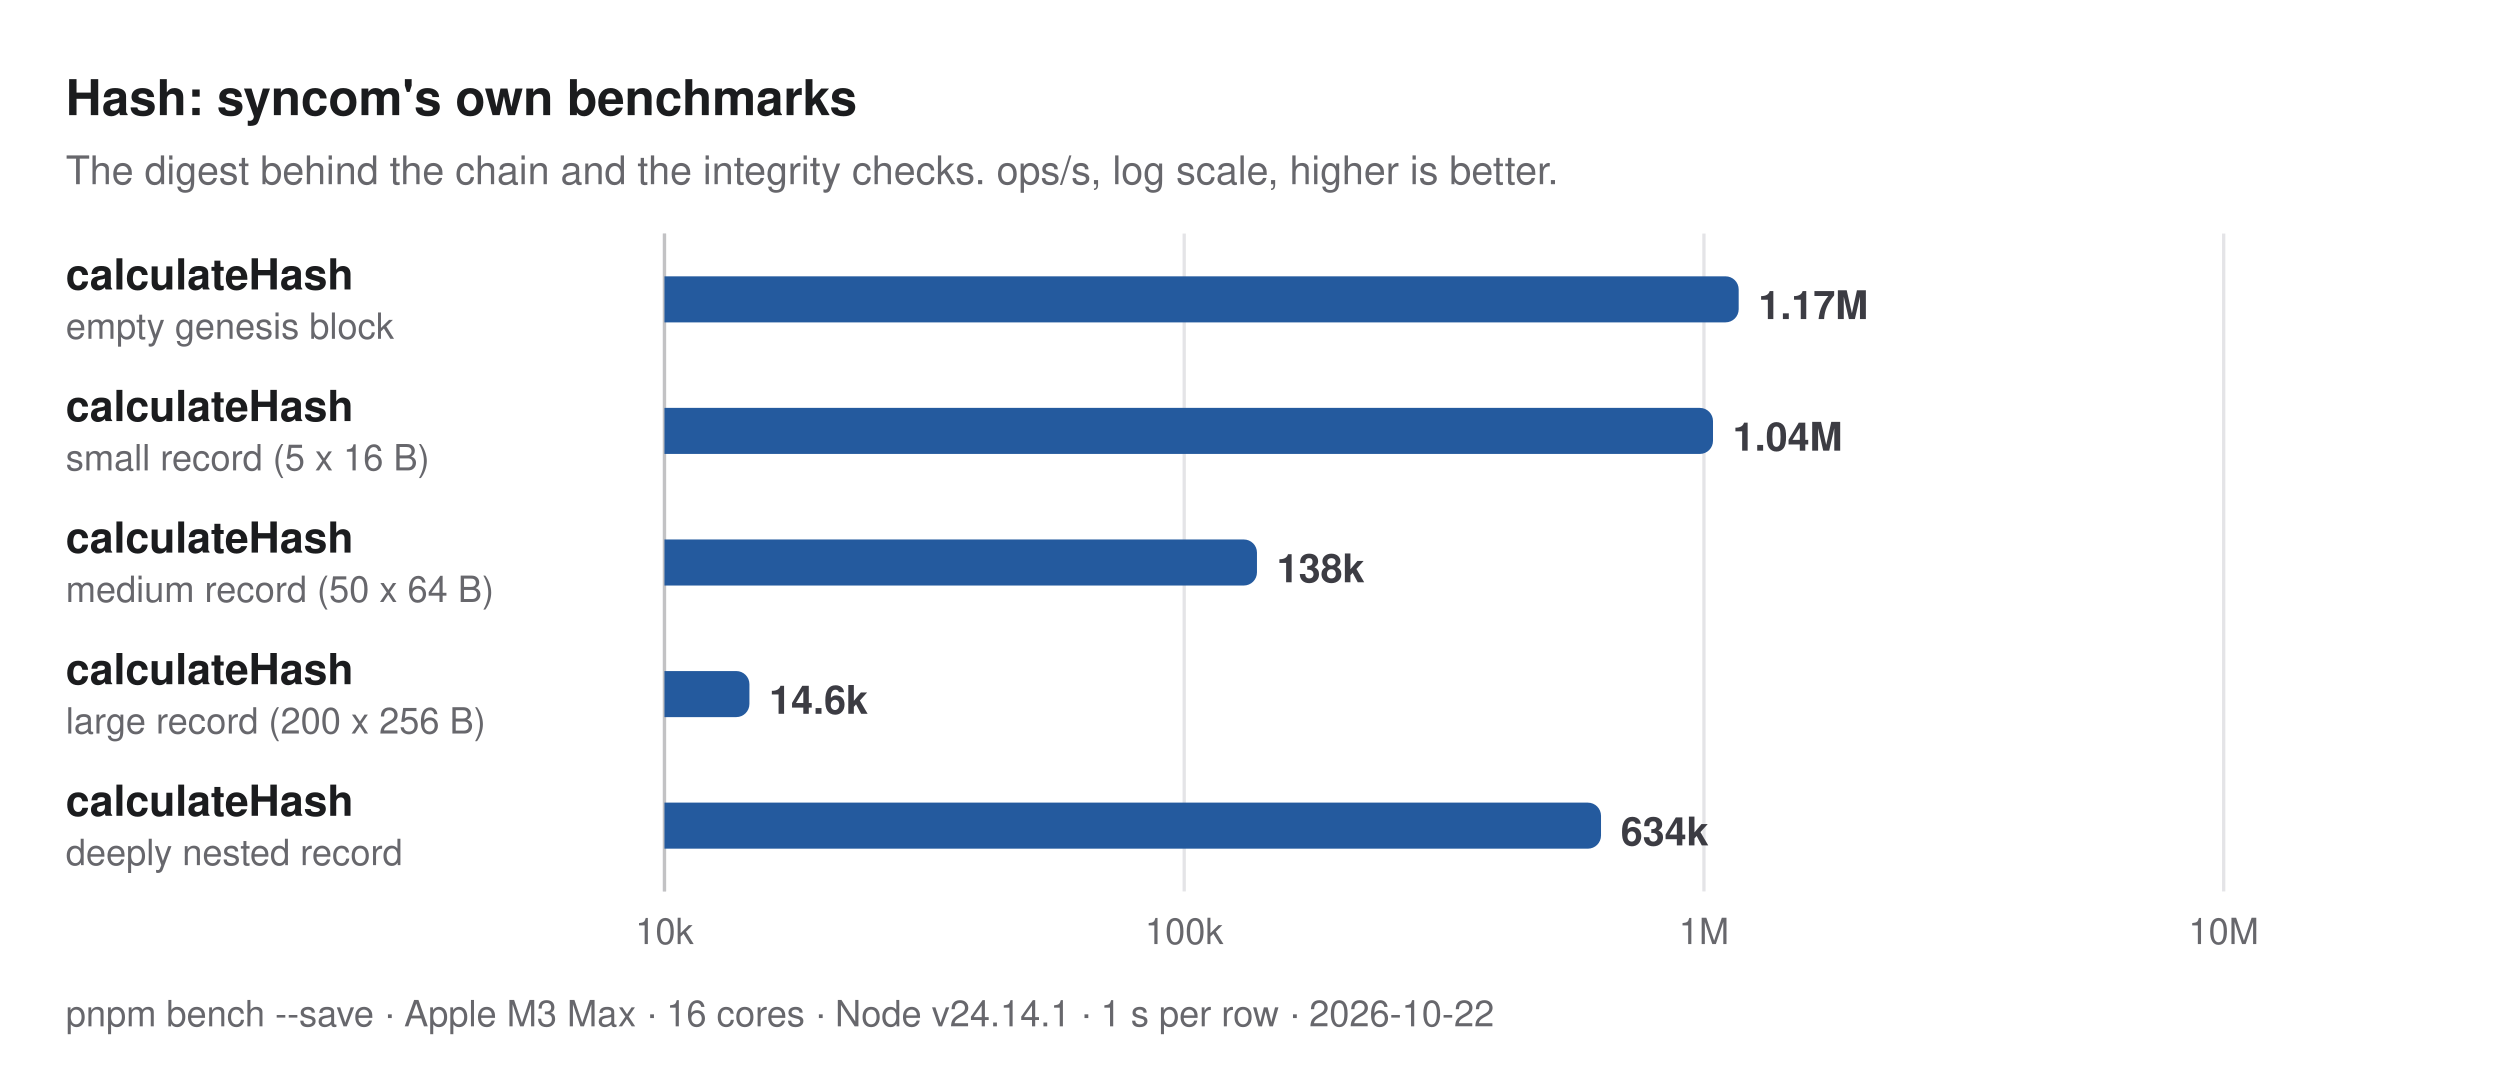
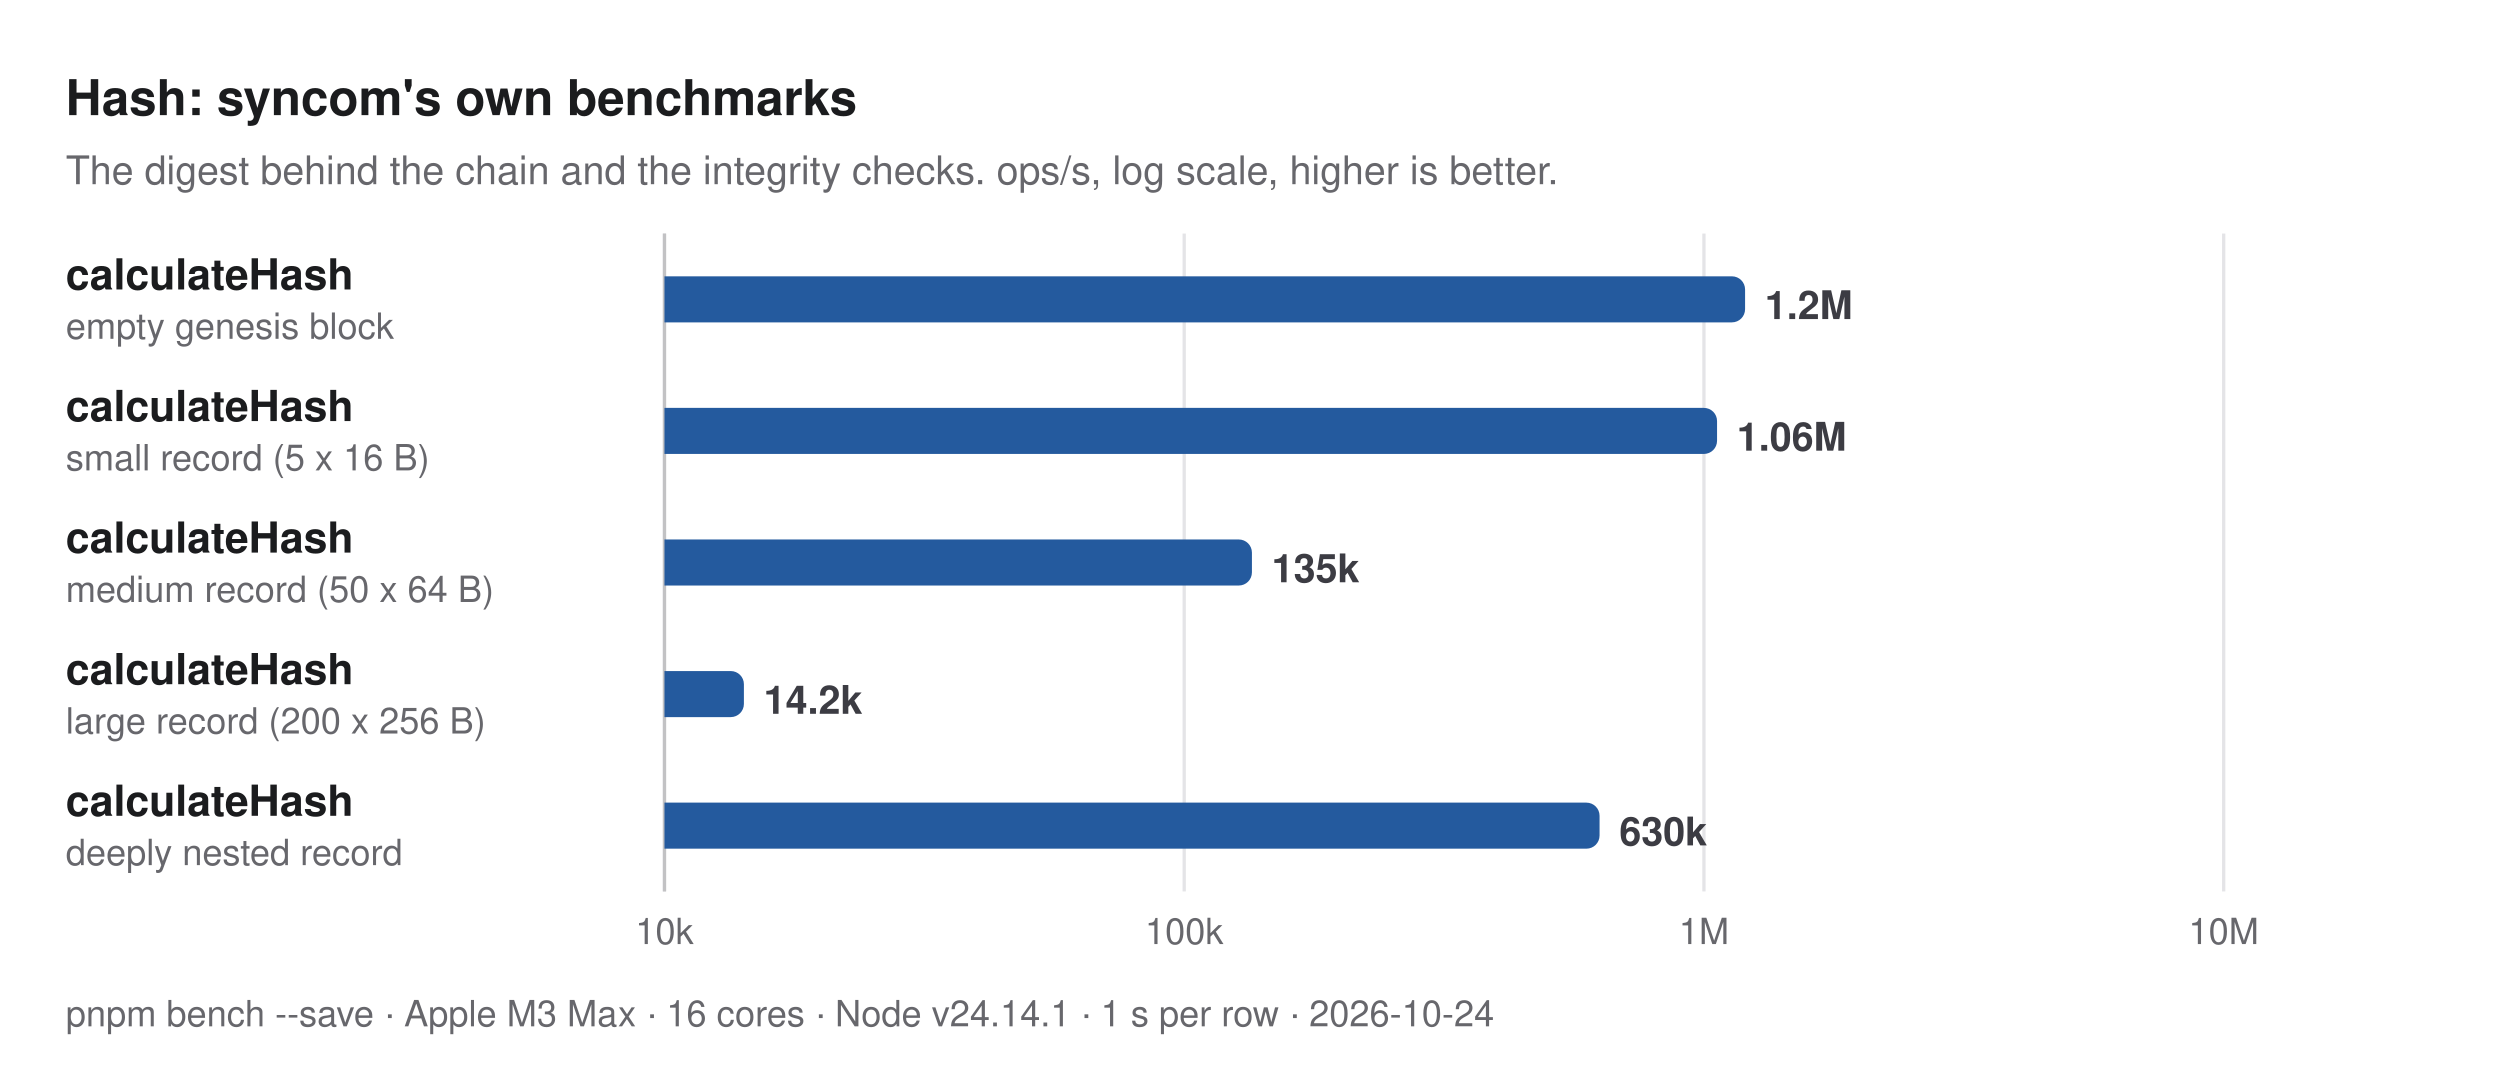
<svg xmlns="http://www.w3.org/2000/svg" width="760" height="331" viewBox="0 0 760 331" role="img" aria-label="Hash: syncom's own benchmarks. The digest behind the chain and the integrity checks. ops/s, log scale, higher is better.">
  <style>
  text { font-family: -apple-system, BlinkMacSystemFont, "Segoe UI", Helvetica, Arial, sans-serif; }
  .title { font-size: 15px; font-weight: 700; fill: #1b1c1e; }
  .subtitle, .caption { font-size: 12px; fill: #67676c; }
  .caption { font-size: 11px; }
  .group { font-size: 11px; font-weight: 600; letter-spacing: 0.06em; fill: #67676c; }
  .label { font-size: 13px; font-weight: 600; fill: #1b1c1e; }
  .label.primary, .label.secondary { font-weight: 700; }
  .sublabel { font-size: 11px; fill: #67676c; }
  .value { font-size: 12px; font-weight: 600; fill: #3c3c43; font-variant-numeric: tabular-nums; }
  .value.small { font-size: 10px; }
  .legend { font-size: 11px; fill: #3c3c43; }
  .tick { font-size: 11px; fill: #67676c; font-variant-numeric: tabular-nums; }
  .grid { stroke: #e4e4e7; stroke-width: 1; }
  .axis { stroke: #c2c2c4; stroke-width: 1; }
  .ref { stroke: #67676c; stroke-width: 1; stroke-dasharray: 3 3; }
  .bar { fill: #c4c6cc; }
  .bar.primary { fill: #245a9e; }
  .bar.secondary { fill: #5e9be6; }
  @media (prefers-color-scheme: dark) {
    .title, .label { fill: #dfdfd6; }
    .subtitle, .caption, .group, .sublabel, .tick { fill: #98989f; }
    .value, .legend { fill: #c2c2c4; }
    .grid { stroke: #2e2e32; }
    .axis { stroke: #48484c; }
    .ref { stroke: #98989f; }
    .bar { fill: #46474e; }
    .bar.primary { fill: #8dbcf2; }
    .bar.secondary { fill: #3d7bd0; }
  }
</style>
  <text class="title" x="20" y="35">Hash: syncom's own benchmarks</text>
  <text class="subtitle" x="20" y="56">The digest behind the chain and the integrity checks. ops/s, log scale, higher is better.</text>
  <line class="grid" x1="202" y1="71" x2="202" y2="271" />
  <text class="tick" x="202" y="287" text-anchor="middle">10k</text>
  <line class="grid" x1="360" y1="71" x2="360" y2="271" />
  <text class="tick" x="360" y="287" text-anchor="middle">100k</text>
  <line class="grid" x1="518" y1="71" x2="518" y2="271" />
  <text class="tick" x="518" y="287" text-anchor="middle">1M</text>
  <line class="grid" x1="676" y1="71" x2="676" y2="271" />
  <text class="tick" x="676" y="287" text-anchor="middle">10M</text>
  <line class="axis" x1="202" y1="71" x2="202" y2="271" />
  <g>
    <text class="label primary" x="20" y="88">calculateHash</text>
    <text class="sublabel" x="20" y="103">empty genesis block</text>
-     <path class="bar primary" d="M202,84H524.561A4,4 0 0 1 528.561,88V94A4,4 0 0 1 524.561,98H202Z" />
-     <text class="value" x="534.561" y="97">1.17M</text>
+     <path class="bar primary" d="M202,84H526.504A4,4 0 0 1 530.504,88V94A4,4 0 0 1 526.504,98H202Z" />
+     <text class="value" x="536.504" y="97">1.2M</text>
  </g>
  <g>
    <text class="label primary" x="20" y="128">calculateHash</text>
    <text class="sublabel" x="20" y="143">small record (5 x 16 B)</text>
-     <path class="bar primary" d="M202,124H516.753A4,4 0 0 1 520.753,128V134A4,4 0 0 1 516.753,138H202Z" />
-     <text class="value" x="526.753" y="137">1.04M</text>
+     <path class="bar primary" d="M202,124H517.985A4,4 0 0 1 521.985,128V134A4,4 0 0 1 517.985,138H202Z" />
+     <text class="value" x="527.985" y="137">1.06M</text>
  </g>
  <g>
    <text class="label primary" x="20" y="168">calculateHash</text>
    <text class="sublabel" x="20" y="183">medium record (50 x 64 B)</text>
-     <path class="bar primary" d="M202,164H378.12A4,4 0 0 1 382.12,168V174A4,4 0 0 1 378.12,178H202Z" />
-     <text class="value" x="388.12" y="177">138k</text>
+     <path class="bar primary" d="M202,164H376.587A4,4 0 0 1 380.587,168V174A4,4 0 0 1 376.587,178H202Z" />
+     <text class="value" x="386.587" y="177">135k</text>
  </g>
  <g>
    <text class="label primary" x="20" y="208">calculateHash</text>
    <text class="sublabel" x="20" y="223">large record (200 x 256 B)</text>
-     <path class="bar primary" d="M202,204H223.827A4,4 0 0 1 227.827,208V214A4,4 0 0 1 223.827,218H202Z" />
-     <text class="value" x="233.827" y="217">14.6k</text>
+     <path class="bar primary" d="M202,204H222.148A4,4 0 0 1 226.148,208V214A4,4 0 0 1 222.148,218H202Z" />
+     <text class="value" x="232.148" y="217">14.2k</text>
  </g>
  <g>
    <text class="label primary" x="20" y="248">calculateHash</text>
    <text class="sublabel" x="20" y="263">deeply nested record</text>
-     <path class="bar primary" d="M202,244H482.71A4,4 0 0 1 486.71,248V254A4,4 0 0 1 482.71,258H202Z" />
-     <text class="value" x="492.71" y="257">634k</text>
+     <path class="bar primary" d="M202,244H482.268A4,4 0 0 1 486.268,248V254A4,4 0 0 1 482.268,258H202Z" />
+     <text class="value" x="492.268" y="257">630k</text>
  </g>
-   <text class="caption" x="20" y="312">pnpm bench --save · Apple M3 Max · 16 cores · Node v24.14.1 · 1 s per row · 2026-10-22</text>
+   <text class="caption" x="20" y="312">pnpm bench --save · Apple M3 Max · 16 cores · Node v24.14.1 · 1 s per row · 2026-10-24</text>
</svg>
